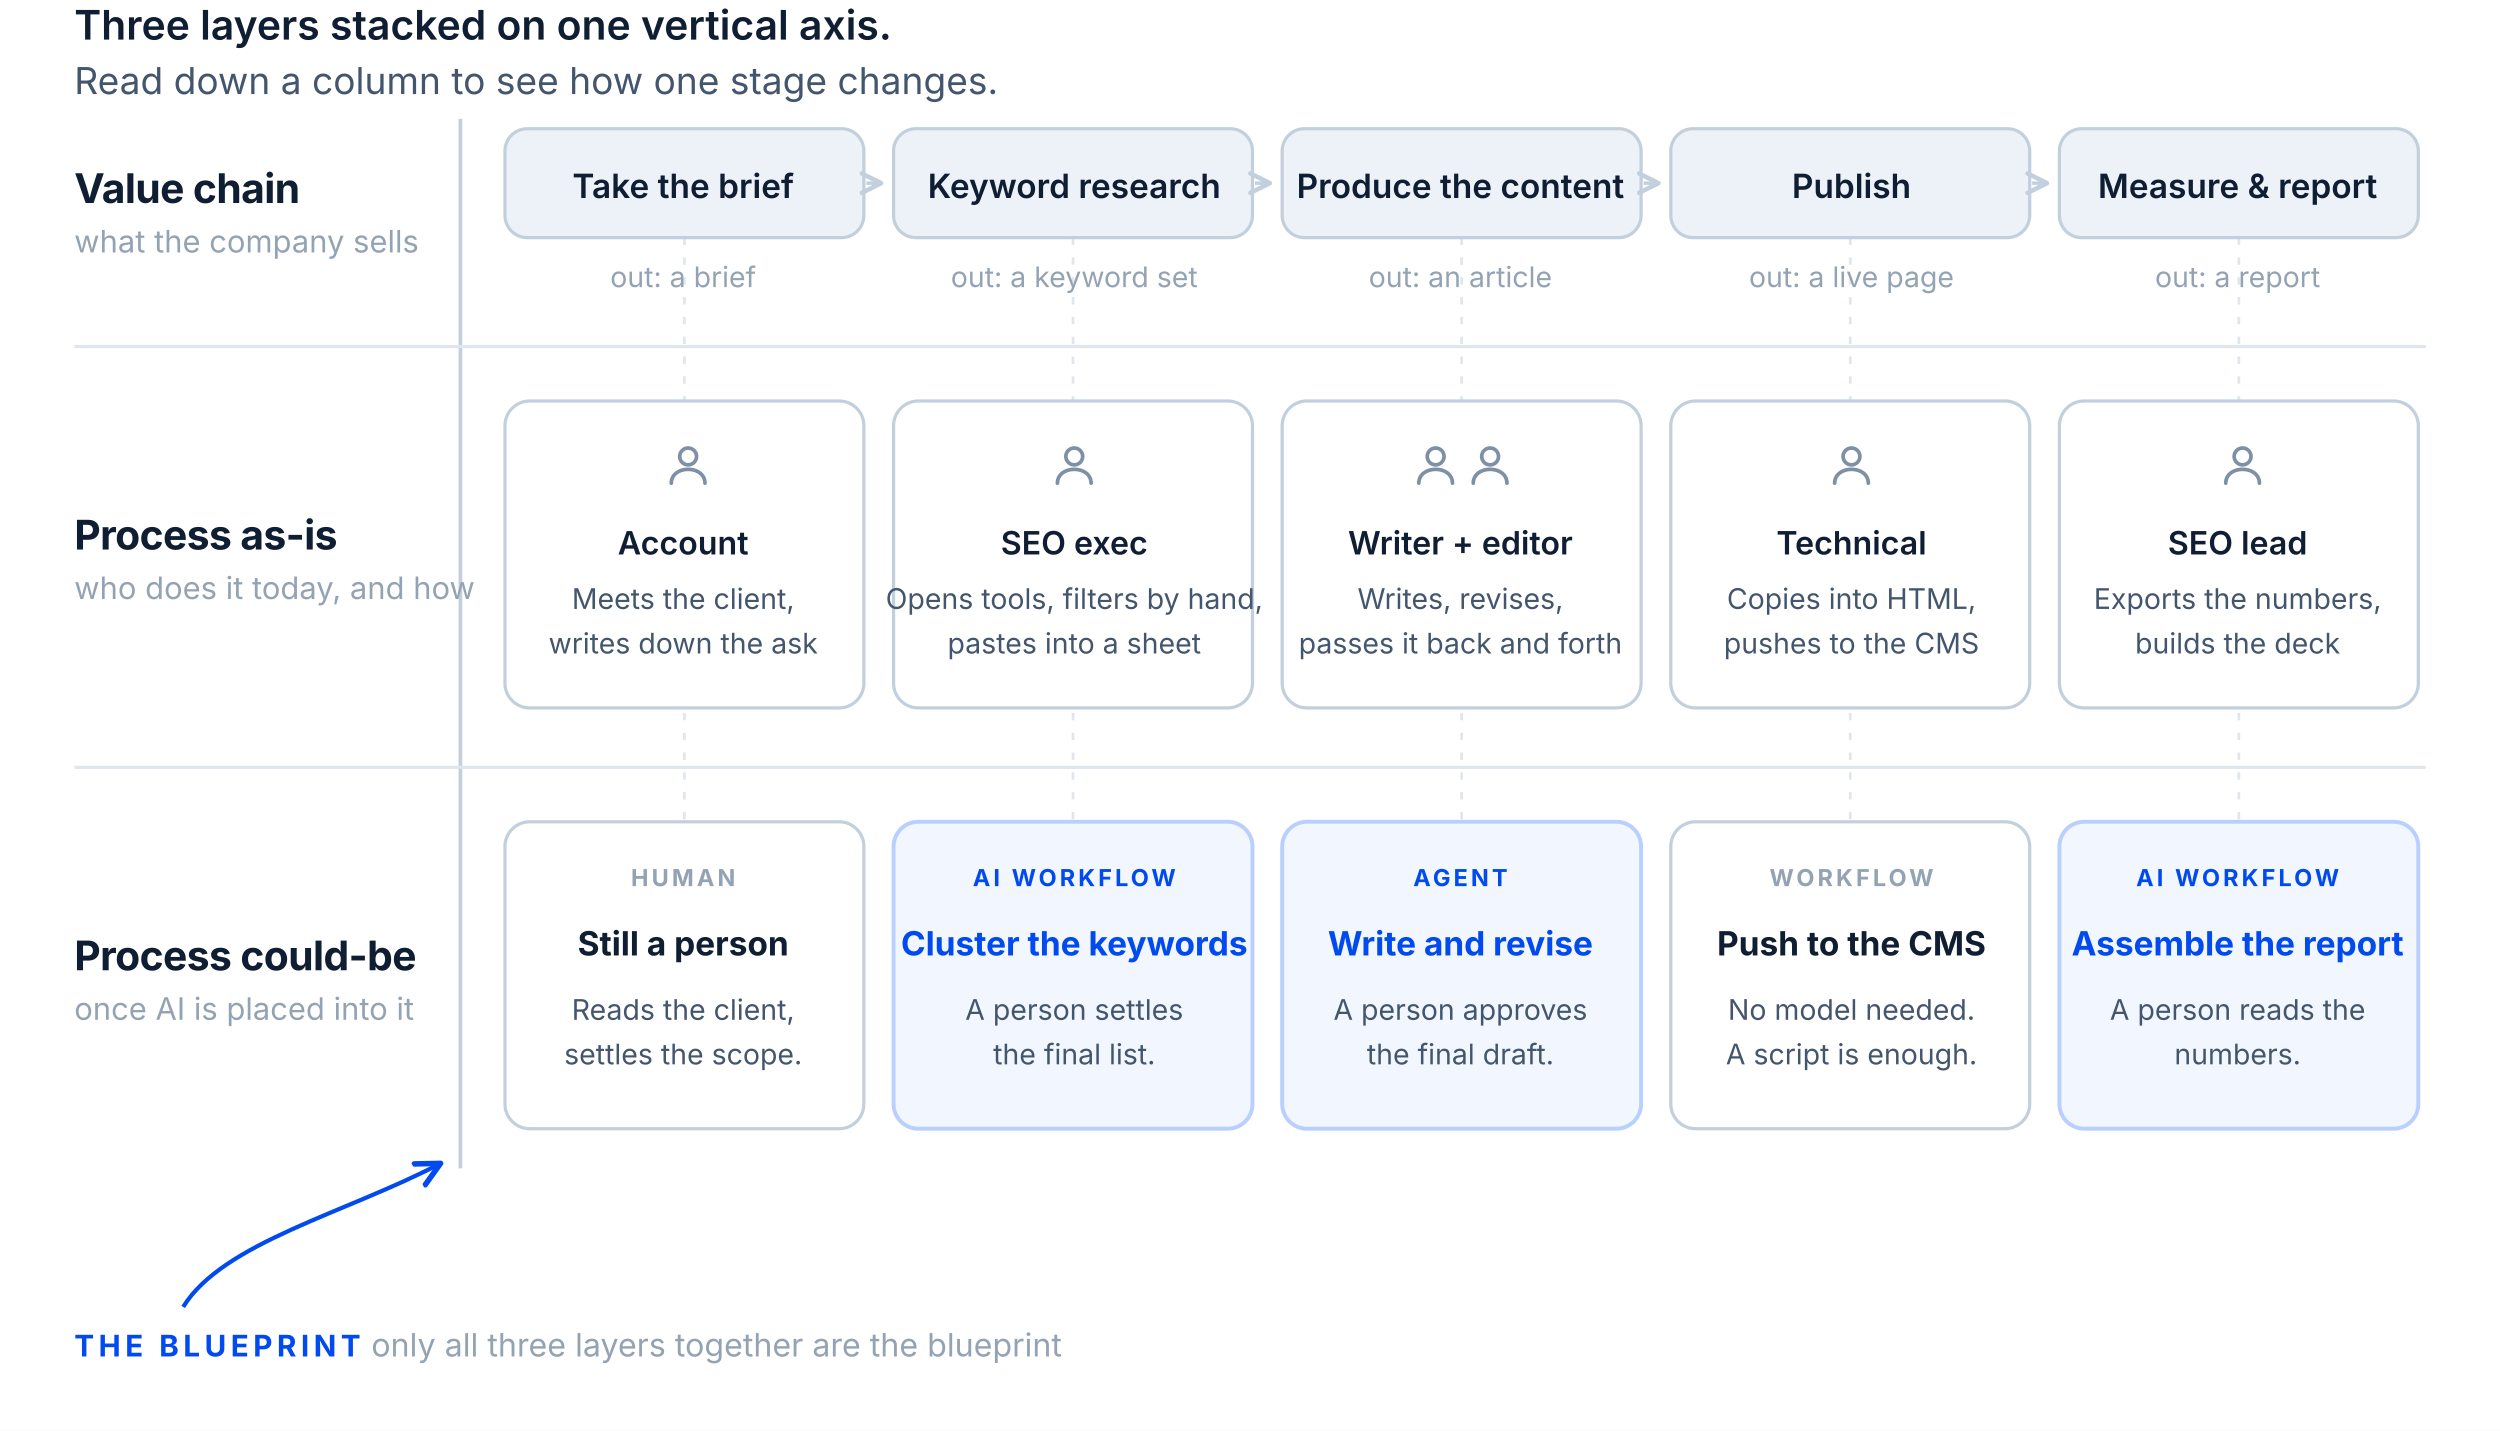
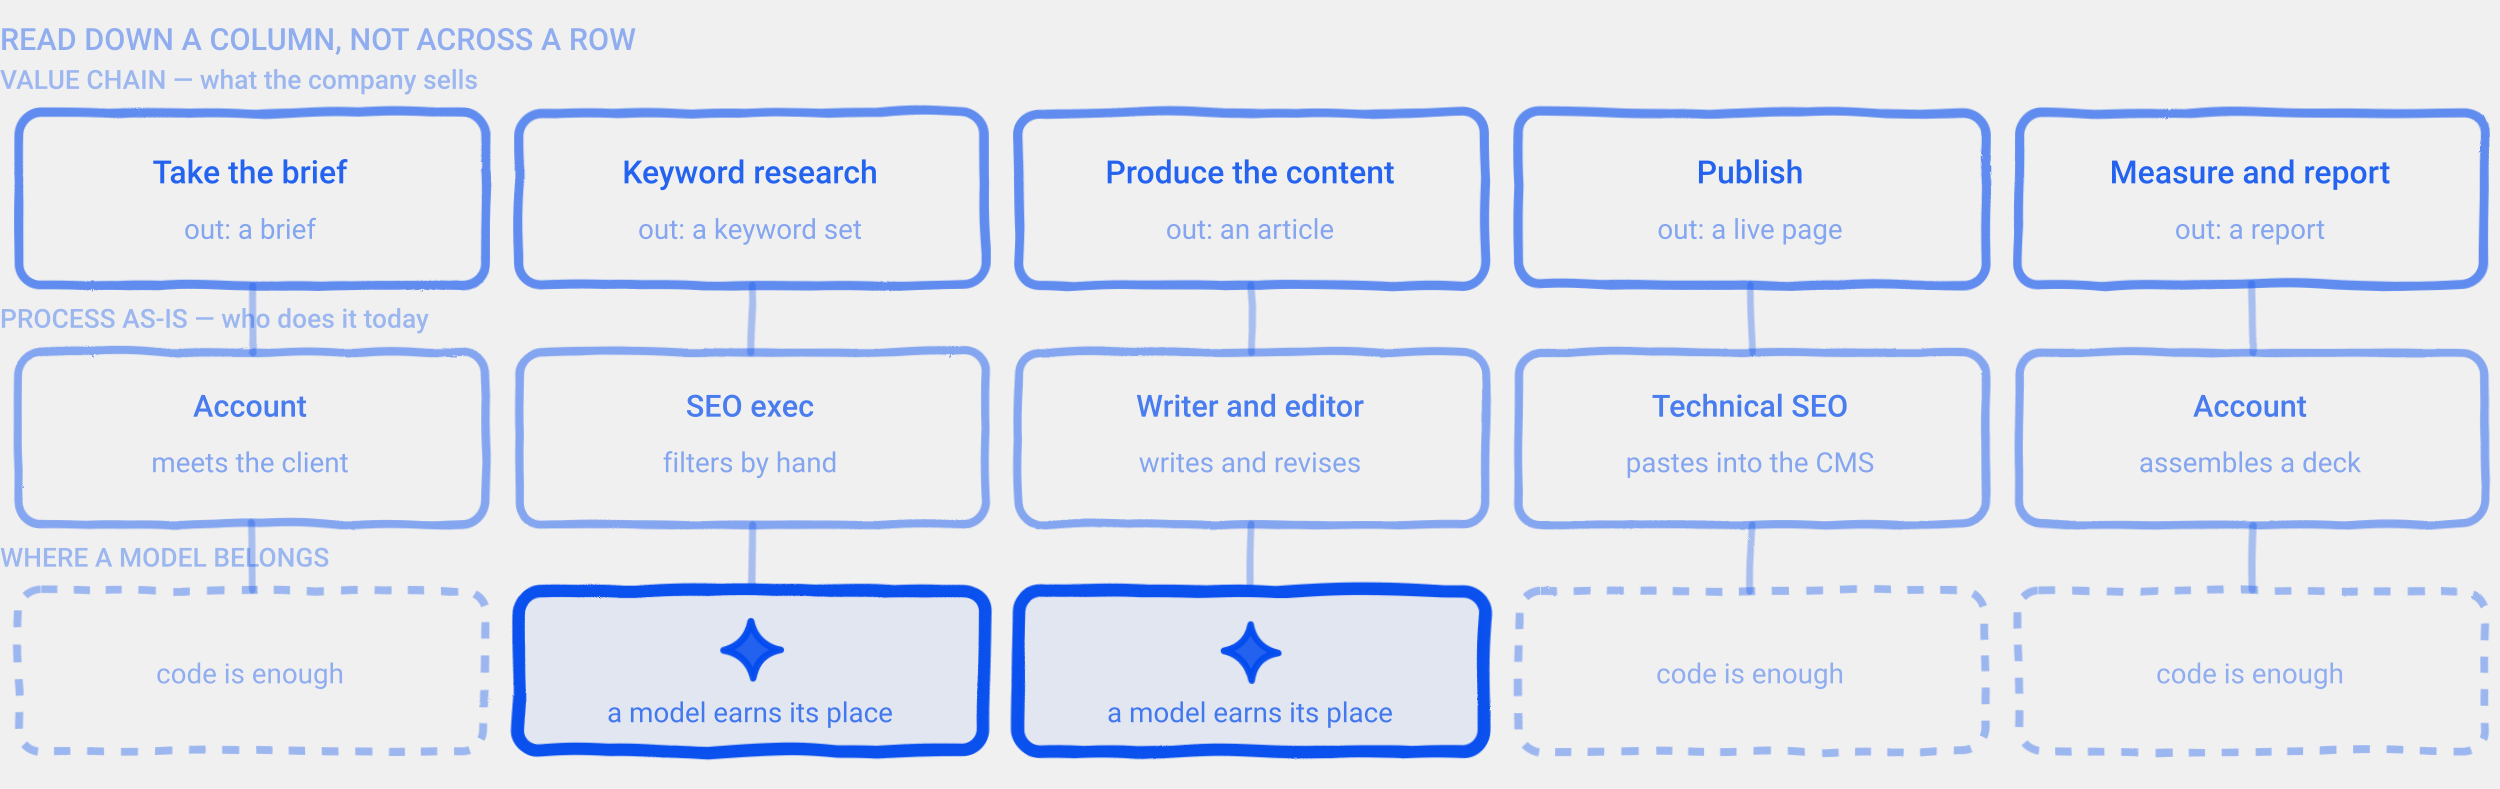
- <svg xmlns="http://www.w3.org/2000/svg" id="s12" font-family="Inter, Helvetica Neue, Helvetica, Arial, sans-serif" viewBox="0 0 1010 578" role="img" aria-label="Three layers on one vertical axis. The value chain the company sells, the process as it runs today with the roles that do each stage, and the process as it could be once AI is placed into it, marked stage by stage as human, workflow, AI workflow or agent.">
-   <style>
- /* --- Bản thiết kế vận hành --- */
- #s12 .lead{fill:#101E33;font-size:16.5px;font-weight:600}
- #s12 .lead2{fill:#44566E;font-size:15px}
- #s12 .rl{fill:#101E33;font-size:16.5px;font-weight:700;letter-spacing:-.015em}
- #s12 .rs{fill:#94A3B4;font-size:12.5px}
- #s12 .vt{fill:#101E33;font-size:13.5px;font-weight:600}
- #s12 .vo{fill:#94A3B4;font-size:11.5px}
- #s12 .rt{fill:#101E33;font-size:13px;font-weight:600}
- #s12 .wt{fill:#101E33;font-size:13.5px;font-weight:700}
- #s12 .wt.on{fill:#004AEF}
- #s12 .tag{fill:#94A3B4;font-size:9.5px;font-weight:700;letter-spacing:.13em}
- #s12 .tag.on{fill:#004AEF}
- #s12 .nt{fill:#44566E;font-size:11.5px}
- #s12 .bpl{fill:#004AEF;font-size:12px;font-weight:700;letter-spacing:.15em}
- #s12 .bps{fill:#94A3B4;font-size:13px}
- #s12 .vc{fill:#EDF2F8;stroke:#C2CFDD;stroke-width:1.3}
- #s12 .cell{fill:#FFFFFF;stroke:#C2CFDD;stroke-width:1.3}
- #s12 .cell.hi{fill:#F2F6FE;stroke:#B9D0FF;stroke-width:1.6}
- #s12 .ic{fill:none;stroke:#7E90A6;stroke-width:1.5;stroke-linecap:round;stroke-linejoin:round}
- #s12 .ar{stroke:#C2CFDD;stroke-width:1.4;fill:none}
- #s12 .hr{stroke:#DFE6EE;stroke-width:1.3}
- #s12 .div{stroke:#C2CFDD;stroke-width:1.5}
- #s12 .guide{stroke:#DFE6EE;stroke-width:1.1;stroke-dasharray:3 5}
- #s12 .bp{stroke:#004AEF;stroke-width:1.7;fill:none}
- .s12_ic{fill:none;stroke:#7E90A6;stroke-width:1.5;stroke-linecap:round;stroke-linejoin:round}
- </style>
-   <rect width="1010" height="578" fill="#FFFFFF" />
+ <svg xmlns="http://www.w3.org/2000/svg" viewBox="0 0 900 284" width="900" height="284" role="img" stroke-linejoin="round">
+   <style>svg{color:#004AEF}@media (prefers-color-scheme:dark){svg{color:#8FB2FF}}</style>
  <defs>
-     <g id="s12-k-user" class="s12_ic">
-       <circle cx="10" cy="6.4" r="3.4" />
-       <path d="M3.2 17.2c0-3.4 3-5.6 6.8-5.6s6.8 2.2 6.8 5.6" />
-     </g>
-     <marker id="s12-ag" viewBox="0 0 8 8" refX="7" refY="4" markerWidth="7" markerHeight="7" orient="auto">
-       <path d="M0.6 0.8 L7 4 L0.6 7.2" fill="none" stroke="#C2CFDD" stroke-width="1.5" stroke-linecap="round" stroke-linejoin="round" />
-     </marker>
-     <marker id="s12-ab" viewBox="0 0 8 8" refX="7" refY="4" markerWidth="7" markerHeight="7" orient="auto">
-       <path d="M0.6 0.8 L7 4 L0.6 7.2" fill="none" stroke="#004AEF" stroke-width="1.5" stroke-linecap="round" stroke-linejoin="round" />
-     </marker>
+     <filter id="rough" x="-20%" y="-20%" width="140%" height="140%">
+       <feTurbulence type="turbulence" baseFrequency="0.016" numOctaves="2" seed="7" result="n" />
+       <feDisplacementMap in="SourceGraphic" in2="n" scale="2.4" xChannelSelector="R" yChannelSelector="G" />
+     </filter>
  </defs>
-   <text class="lead" x="30" y="16">Three layers stacked on one vertical axis.</text>
-   <text class="lead2" x="30" y="38">Read down a column to see how one stage changes.</text>
-   <line class="guide" x1="276.5" y1="96" x2="276.5" y2="452" />
-   <line class="guide" x1="433.5" y1="96" x2="433.5" y2="452" />
-   <line class="guide" x1="590.5" y1="96" x2="590.5" y2="452" />
-   <line class="guide" x1="747.5" y1="96" x2="747.5" y2="452" />
-   <line class="guide" x1="904.5" y1="96" x2="904.5" y2="452" />
-   <line class="div" x1="186" y1="48" x2="186" y2="472" />
-   <text class="rl" x="30" y="82">Value chain</text>
-   <text class="rs" x="30" y="102">what the company sells</text>
-   <rect class="vc" x="204" y="52" width="145" height="44" rx="9" />
-   <text class="vt" x="276" y="80" text-anchor="middle">Take the brief</text>
-   <text class="vo" x="276" y="116" text-anchor="middle">out: a brief</text>
-   <path class="ar" d="M350 74h6" marker-end="url(#s12-ag)" />
-   <rect class="vc" x="361" y="52" width="145" height="44" rx="9" />
-   <text class="vt" x="434" y="80" text-anchor="middle">Keyword research</text>
-   <text class="vo" x="434" y="116" text-anchor="middle">out: a keyword set</text>
-   <path class="ar" d="M507 74h6" marker-end="url(#s12-ag)" />
-   <rect class="vc" x="518" y="52" width="145" height="44" rx="9" />
-   <text class="vt" x="590" y="80" text-anchor="middle">Produce the content</text>
-   <text class="vo" x="590" y="116" text-anchor="middle">out: an article</text>
-   <path class="ar" d="M664 74h6" marker-end="url(#s12-ag)" />
-   <rect class="vc" x="675" y="52" width="145" height="44" rx="9" />
-   <text class="vt" x="748" y="80" text-anchor="middle">Publish</text>
-   <text class="vo" x="748" y="116" text-anchor="middle">out: a live page</text>
-   <path class="ar" d="M821 74h6" marker-end="url(#s12-ag)" />
-   <rect class="vc" x="832" y="52" width="145" height="44" rx="9" />
-   <text class="vt" x="904" y="80" text-anchor="middle">Measure &amp; report</text>
-   <text class="vo" x="904" y="116" text-anchor="middle">out: a report</text>
-   <line class="hr" x1="30" y1="140" x2="980" y2="140" />
-   <text class="rl" x="30" y="222">Process as-is</text>
-   <text class="rs" x="30" y="242">who does it today, and how</text>
-   <rect class="cell" x="204" y="162" width="145" height="124" rx="10" />
-   <use href="#s12-k-user" x="268" y="178" />
-   <text class="rt" x="276" y="224" text-anchor="middle">Account</text>
-   <text class="nt" x="276" y="246" text-anchor="middle">Meets the client,</text>
-   <text class="nt" x="276" y="264" text-anchor="middle">writes down the ask</text>
-   <rect class="cell" x="361" y="162" width="145" height="124" rx="10" />
-   <use href="#s12-k-user" x="424" y="178" />
-   <text class="rt" x="434" y="224" text-anchor="middle">SEO exec</text>
-   <text class="nt" x="434" y="246" text-anchor="middle">Opens tools, filters by hand,</text>
-   <text class="nt" x="434" y="264" text-anchor="middle">pastes into a sheet</text>
-   <rect class="cell" x="518" y="162" width="145" height="124" rx="10" />
-   <use href="#s12-k-user" x="570" y="178" />
-   <use href="#s12-k-user" x="592" y="178" />
-   <text class="rt" x="590" y="224" text-anchor="middle">Writer + editor</text>
-   <text class="nt" x="590" y="246" text-anchor="middle">Writes, revises,</text>
-   <text class="nt" x="590" y="264" text-anchor="middle">passes it back and forth</text>
-   <rect class="cell" x="675" y="162" width="145" height="124" rx="10" />
-   <use href="#s12-k-user" x="738" y="178" />
-   <text class="rt" x="748" y="224" text-anchor="middle">Technical</text>
-   <text class="nt" x="748" y="246" text-anchor="middle">Copies into HTML,</text>
-   <text class="nt" x="748" y="264" text-anchor="middle">pushes to the CMS</text>
-   <rect class="cell" x="832" y="162" width="145" height="124" rx="10" />
-   <use href="#s12-k-user" x="896" y="178" />
-   <text class="rt" x="904" y="224" text-anchor="middle">SEO lead</text>
-   <text class="nt" x="904" y="246" text-anchor="middle">Exports the numbers,</text>
-   <text class="nt" x="904" y="264" text-anchor="middle">builds the deck</text>
-   <line class="hr" x1="30" y1="310" x2="980" y2="310" />
-   <text class="rl" x="30" y="392">Process could-be</text>
-   <text class="rs" x="30" y="412">once AI is placed into it</text>
-   <rect class="cell" x="204" y="332" width="145" height="124" rx="10" />
-   <text class="tag" x="276" y="358" text-anchor="middle">HUMAN</text>
-   <text class="wt" x="276" y="386" text-anchor="middle">Still a person</text>
-   <text class="nt" x="276" y="412" text-anchor="middle">Reads the client,</text>
-   <text class="nt" x="276" y="430" text-anchor="middle">settles the scope.</text>
-   <rect class="cell hi" x="361" y="332" width="145" height="124" rx="10" />
-   <text class="tag on" x="434" y="358" text-anchor="middle">AI WORKFLOW</text>
-   <text class="wt on" x="434" y="386" text-anchor="middle">Cluster the keywords</text>
-   <text class="nt" x="434" y="412" text-anchor="middle">A person settles</text>
-   <text class="nt" x="434" y="430" text-anchor="middle">the final list.</text>
-   <rect class="cell hi" x="518" y="332" width="145" height="124" rx="10" />
-   <text class="tag on" x="590" y="358" text-anchor="middle">AGENT</text>
-   <text class="wt on" x="590" y="386" text-anchor="middle">Write and revise</text>
-   <text class="nt" x="590" y="412" text-anchor="middle">A person approves</text>
-   <text class="nt" x="590" y="430" text-anchor="middle">the final draft.</text>
-   <rect class="cell" x="675" y="332" width="145" height="124" rx="10" />
-   <text class="tag" x="748" y="358" text-anchor="middle">WORKFLOW</text>
-   <text class="wt" x="748" y="386" text-anchor="middle">Push to the CMS</text>
-   <text class="nt" x="748" y="412" text-anchor="middle">No model needed.</text>
-   <text class="nt" x="748" y="430" text-anchor="middle">A script is enough.</text>
-   <rect class="cell hi" x="832" y="332" width="145" height="124" rx="10" />
-   <text class="tag on" x="904" y="358" text-anchor="middle">AI WORKFLOW</text>
-   <text class="wt on" x="904" y="386" text-anchor="middle">Assemble the report</text>
-   <text class="nt" x="904" y="412" text-anchor="middle">A person reads the</text>
-   <text class="nt" x="904" y="430" text-anchor="middle">numbers.</text>
-   <path class="bp" d="M74 528C90 502 140 490 178 470" marker-end="url(#s12-ab)" />
-   <text class="bpl" x="30" y="548">THE BLUEPRINT</text>
-   <text class="bps" x="150" y="548">only all three layers together are the blueprint</text>
+   <g filter="url(#rough)">
+     <rect x="6.0" y="40.0" width="168.0" height="62.0" rx="8" fill="none" stroke="currentColor" stroke-opacity="0.60" stroke-width="3.3" />
+     <path d="M90.0,102.0 L90.0,126.0" fill="none" stroke="currentColor" stroke-opacity="0.30" stroke-width="2.55" stroke-linecap="round" />
+     <rect x="6.0" y="126.0" width="168.0" height="62.0" rx="8" fill="none" stroke="currentColor" stroke-opacity="0.45" stroke-width="3.0" />
+     <path d="M90.0,188.0 L90.0,212.0" fill="none" stroke="currentColor" stroke-opacity="0.30" stroke-width="2.55" stroke-linecap="round" />
+     <rect x="6.0" y="212.0" width="168.0" height="58.0" rx="8" fill="none" stroke="currentColor" stroke-opacity="0.35" stroke-width="2.85" stroke-dasharray="6 6" />
+     <rect x="186.0" y="40.0" width="168.0" height="62.0" rx="8" fill="none" stroke="currentColor" stroke-opacity="0.60" stroke-width="3.3" />
+     <path d="M270.0,102.0 L270.0,126.0" fill="none" stroke="currentColor" stroke-opacity="0.30" stroke-width="2.55" stroke-linecap="round" />
+     <rect x="186.0" y="126.0" width="168.0" height="62.0" rx="8" fill="none" stroke="currentColor" stroke-opacity="0.45" stroke-width="3.0" />
+     <path d="M270.0,188.0 L270.0,212.0" fill="none" stroke="currentColor" stroke-opacity="0.30" stroke-width="2.55" stroke-linecap="round" />
+     <rect x="186.0" y="212.0" width="168.0" height="58.0" rx="8" fill="currentColor" fill-opacity="0.06" stroke="currentColor" stroke-opacity="0.95" stroke-width="4.5" />
+     <path d="M270.0,224.0 Q271.7,232.3 280.0,234.0 Q271.7,235.7 270.0,244.0 Q268.3,235.7 260.0,234.0 Q268.3,232.3 270.0,224.0 Z" fill="currentColor" fill-opacity="0.85" stroke="currentColor" stroke-opacity="0.95" stroke-width="2.4" stroke-linejoin="round" />
+     <rect x="366.0" y="40.0" width="168.0" height="62.0" rx="8" fill="none" stroke="currentColor" stroke-opacity="0.60" stroke-width="3.3" />
+     <path d="M450.0,102.0 L450.0,126.0" fill="none" stroke="currentColor" stroke-opacity="0.30" stroke-width="2.55" stroke-linecap="round" />
+     <rect x="366.0" y="126.0" width="168.0" height="62.0" rx="8" fill="none" stroke="currentColor" stroke-opacity="0.45" stroke-width="3.0" />
+     <path d="M450.0,188.0 L450.0,212.0" fill="none" stroke="currentColor" stroke-opacity="0.30" stroke-width="2.55" stroke-linecap="round" />
+     <rect x="366.0" y="212.0" width="168.0" height="58.0" rx="8" fill="currentColor" fill-opacity="0.06" stroke="currentColor" stroke-opacity="0.95" stroke-width="4.5" />
+     <path d="M450.0,224.0 Q451.7,232.3 460.0,234.0 Q451.7,235.7 450.0,244.0 Q448.3,235.7 440.0,234.0 Q448.3,232.3 450.0,224.0 Z" fill="currentColor" fill-opacity="0.85" stroke="currentColor" stroke-opacity="0.95" stroke-width="2.4" stroke-linejoin="round" />
+     <rect x="546.0" y="40.0" width="168.0" height="62.0" rx="8" fill="none" stroke="currentColor" stroke-opacity="0.60" stroke-width="3.3" />
+     <path d="M630.0,102.0 L630.0,126.0" fill="none" stroke="currentColor" stroke-opacity="0.30" stroke-width="2.55" stroke-linecap="round" />
+     <rect x="546.0" y="126.0" width="168.0" height="62.0" rx="8" fill="none" stroke="currentColor" stroke-opacity="0.45" stroke-width="3.0" />
+     <path d="M630.0,188.0 L630.0,212.0" fill="none" stroke="currentColor" stroke-opacity="0.30" stroke-width="2.55" stroke-linecap="round" />
+     <rect x="546.0" y="212.0" width="168.0" height="58.0" rx="8" fill="none" stroke="currentColor" stroke-opacity="0.35" stroke-width="2.85" stroke-dasharray="6 6" />
+     <rect x="726.0" y="40.0" width="168.0" height="62.0" rx="8" fill="none" stroke="currentColor" stroke-opacity="0.60" stroke-width="3.3" />
+     <path d="M810.0,102.0 L810.0,126.0" fill="none" stroke="currentColor" stroke-opacity="0.30" stroke-width="2.55" stroke-linecap="round" />
+     <rect x="726.0" y="126.0" width="168.0" height="62.0" rx="8" fill="none" stroke="currentColor" stroke-opacity="0.45" stroke-width="3.0" />
+     <path d="M810.0,188.0 L810.0,212.0" fill="none" stroke="currentColor" stroke-opacity="0.30" stroke-width="2.55" stroke-linecap="round" />
+     <rect x="726.0" y="212.0" width="168.0" height="58.0" rx="8" fill="none" stroke="currentColor" stroke-opacity="0.35" stroke-width="2.85" stroke-dasharray="6 6" />
+   </g>
+   <text x="0.0" y="18.0" font-family="system-ui, -apple-system, Segoe UI, Roboto, Helvetica, Arial, sans-serif" font-size="11" font-weight="500" fill="currentColor" fill-opacity="0.40" text-anchor="start" xml:space="preserve">READ DOWN A COLUMN, NOT ACROSS A ROW</text>
+   <text x="90.0" y="66.0" font-family="system-ui, -apple-system, Segoe UI, Roboto, Helvetica, Arial, sans-serif" font-size="11.5" font-weight="500" fill="currentColor" fill-opacity="0.85" text-anchor="middle" xml:space="preserve">Take the brief</text>
+   <text x="90.0" y="86.0" font-family="system-ui, -apple-system, Segoe UI, Roboto, Helvetica, Arial, sans-serif" font-size="10" font-weight="400" fill="currentColor" fill-opacity="0.45" text-anchor="middle" xml:space="preserve">out: a brief</text>
+   <text x="90.0" y="150.0" font-family="system-ui, -apple-system, Segoe UI, Roboto, Helvetica, Arial, sans-serif" font-size="11" font-weight="500" fill="currentColor" fill-opacity="0.70" text-anchor="middle" xml:space="preserve">Account</text>
+   <text x="90.0" y="170.0" font-family="system-ui, -apple-system, Segoe UI, Roboto, Helvetica, Arial, sans-serif" font-size="10" font-weight="400" fill="currentColor" fill-opacity="0.45" text-anchor="middle" xml:space="preserve">meets the client</text>
+   <text x="90.0" y="246.0" font-family="system-ui, -apple-system, Segoe UI, Roboto, Helvetica, Arial, sans-serif" font-size="10" font-weight="400" fill="currentColor" fill-opacity="0.40" text-anchor="middle" xml:space="preserve">code is enough</text>
+   <text x="270.0" y="66.0" font-family="system-ui, -apple-system, Segoe UI, Roboto, Helvetica, Arial, sans-serif" font-size="11.5" font-weight="500" fill="currentColor" fill-opacity="0.85" text-anchor="middle" xml:space="preserve">Keyword research</text>
+   <text x="270.0" y="86.0" font-family="system-ui, -apple-system, Segoe UI, Roboto, Helvetica, Arial, sans-serif" font-size="10" font-weight="400" fill="currentColor" fill-opacity="0.45" text-anchor="middle" xml:space="preserve">out: a keyword set</text>
+   <text x="270.0" y="150.0" font-family="system-ui, -apple-system, Segoe UI, Roboto, Helvetica, Arial, sans-serif" font-size="11" font-weight="500" fill="currentColor" fill-opacity="0.70" text-anchor="middle" xml:space="preserve">SEO exec</text>
+   <text x="270.0" y="170.0" font-family="system-ui, -apple-system, Segoe UI, Roboto, Helvetica, Arial, sans-serif" font-size="10" font-weight="400" fill="currentColor" fill-opacity="0.45" text-anchor="middle" xml:space="preserve">filters by hand</text>
+   <text x="270.0" y="260.0" font-family="system-ui, -apple-system, Segoe UI, Roboto, Helvetica, Arial, sans-serif" font-size="10" font-weight="400" fill="currentColor" fill-opacity="0.70" text-anchor="middle" xml:space="preserve">a model earns its place</text>
+   <text x="450.0" y="66.0" font-family="system-ui, -apple-system, Segoe UI, Roboto, Helvetica, Arial, sans-serif" font-size="11.5" font-weight="500" fill="currentColor" fill-opacity="0.85" text-anchor="middle" xml:space="preserve">Produce the content</text>
+   <text x="450.0" y="86.0" font-family="system-ui, -apple-system, Segoe UI, Roboto, Helvetica, Arial, sans-serif" font-size="10" font-weight="400" fill="currentColor" fill-opacity="0.45" text-anchor="middle" xml:space="preserve">out: an article</text>
+   <text x="450.0" y="150.0" font-family="system-ui, -apple-system, Segoe UI, Roboto, Helvetica, Arial, sans-serif" font-size="11" font-weight="500" fill="currentColor" fill-opacity="0.70" text-anchor="middle" xml:space="preserve">Writer and editor</text>
+   <text x="450.0" y="170.0" font-family="system-ui, -apple-system, Segoe UI, Roboto, Helvetica, Arial, sans-serif" font-size="10" font-weight="400" fill="currentColor" fill-opacity="0.45" text-anchor="middle" xml:space="preserve">writes and revises</text>
+   <text x="450.0" y="260.0" font-family="system-ui, -apple-system, Segoe UI, Roboto, Helvetica, Arial, sans-serif" font-size="10" font-weight="400" fill="currentColor" fill-opacity="0.70" text-anchor="middle" xml:space="preserve">a model earns its place</text>
+   <text x="630.0" y="66.0" font-family="system-ui, -apple-system, Segoe UI, Roboto, Helvetica, Arial, sans-serif" font-size="11.5" font-weight="500" fill="currentColor" fill-opacity="0.85" text-anchor="middle" xml:space="preserve">Publish</text>
+   <text x="630.0" y="86.0" font-family="system-ui, -apple-system, Segoe UI, Roboto, Helvetica, Arial, sans-serif" font-size="10" font-weight="400" fill="currentColor" fill-opacity="0.45" text-anchor="middle" xml:space="preserve">out: a live page</text>
+   <text x="630.0" y="150.0" font-family="system-ui, -apple-system, Segoe UI, Roboto, Helvetica, Arial, sans-serif" font-size="11" font-weight="500" fill="currentColor" fill-opacity="0.70" text-anchor="middle" xml:space="preserve">Technical SEO</text>
+   <text x="630.0" y="170.0" font-family="system-ui, -apple-system, Segoe UI, Roboto, Helvetica, Arial, sans-serif" font-size="10" font-weight="400" fill="currentColor" fill-opacity="0.45" text-anchor="middle" xml:space="preserve">pastes into the CMS</text>
+   <text x="630.0" y="246.0" font-family="system-ui, -apple-system, Segoe UI, Roboto, Helvetica, Arial, sans-serif" font-size="10" font-weight="400" fill="currentColor" fill-opacity="0.40" text-anchor="middle" xml:space="preserve">code is enough</text>
+   <text x="810.0" y="66.0" font-family="system-ui, -apple-system, Segoe UI, Roboto, Helvetica, Arial, sans-serif" font-size="11.5" font-weight="500" fill="currentColor" fill-opacity="0.85" text-anchor="middle" xml:space="preserve">Measure and report</text>
+   <text x="810.0" y="86.0" font-family="system-ui, -apple-system, Segoe UI, Roboto, Helvetica, Arial, sans-serif" font-size="10" font-weight="400" fill="currentColor" fill-opacity="0.45" text-anchor="middle" xml:space="preserve">out: a report</text>
+   <text x="810.0" y="150.0" font-family="system-ui, -apple-system, Segoe UI, Roboto, Helvetica, Arial, sans-serif" font-size="11" font-weight="500" fill="currentColor" fill-opacity="0.70" text-anchor="middle" xml:space="preserve">Account</text>
+   <text x="810.0" y="170.0" font-family="system-ui, -apple-system, Segoe UI, Roboto, Helvetica, Arial, sans-serif" font-size="10" font-weight="400" fill="currentColor" fill-opacity="0.45" text-anchor="middle" xml:space="preserve">assembles a deck</text>
+   <text x="810.0" y="246.0" font-family="system-ui, -apple-system, Segoe UI, Roboto, Helvetica, Arial, sans-serif" font-size="10" font-weight="400" fill="currentColor" fill-opacity="0.40" text-anchor="middle" xml:space="preserve">code is enough</text>
+   <text x="0.0" y="32.0" font-family="system-ui, -apple-system, Segoe UI, Roboto, Helvetica, Arial, sans-serif" font-size="9.5" font-weight="500" fill="currentColor" fill-opacity="0.35" text-anchor="start" xml:space="preserve">VALUE CHAIN — what the company sells</text>
+   <text x="0.0" y="118.0" font-family="system-ui, -apple-system, Segoe UI, Roboto, Helvetica, Arial, sans-serif" font-size="9.5" font-weight="500" fill="currentColor" fill-opacity="0.35" text-anchor="start" xml:space="preserve">PROCESS AS-IS — who does it today</text>
+   <text x="0.0" y="204.0" font-family="system-ui, -apple-system, Segoe UI, Roboto, Helvetica, Arial, sans-serif" font-size="9.5" font-weight="500" fill="currentColor" fill-opacity="0.35" text-anchor="start" xml:space="preserve">WHERE A MODEL BELONGS</text>
</svg>
